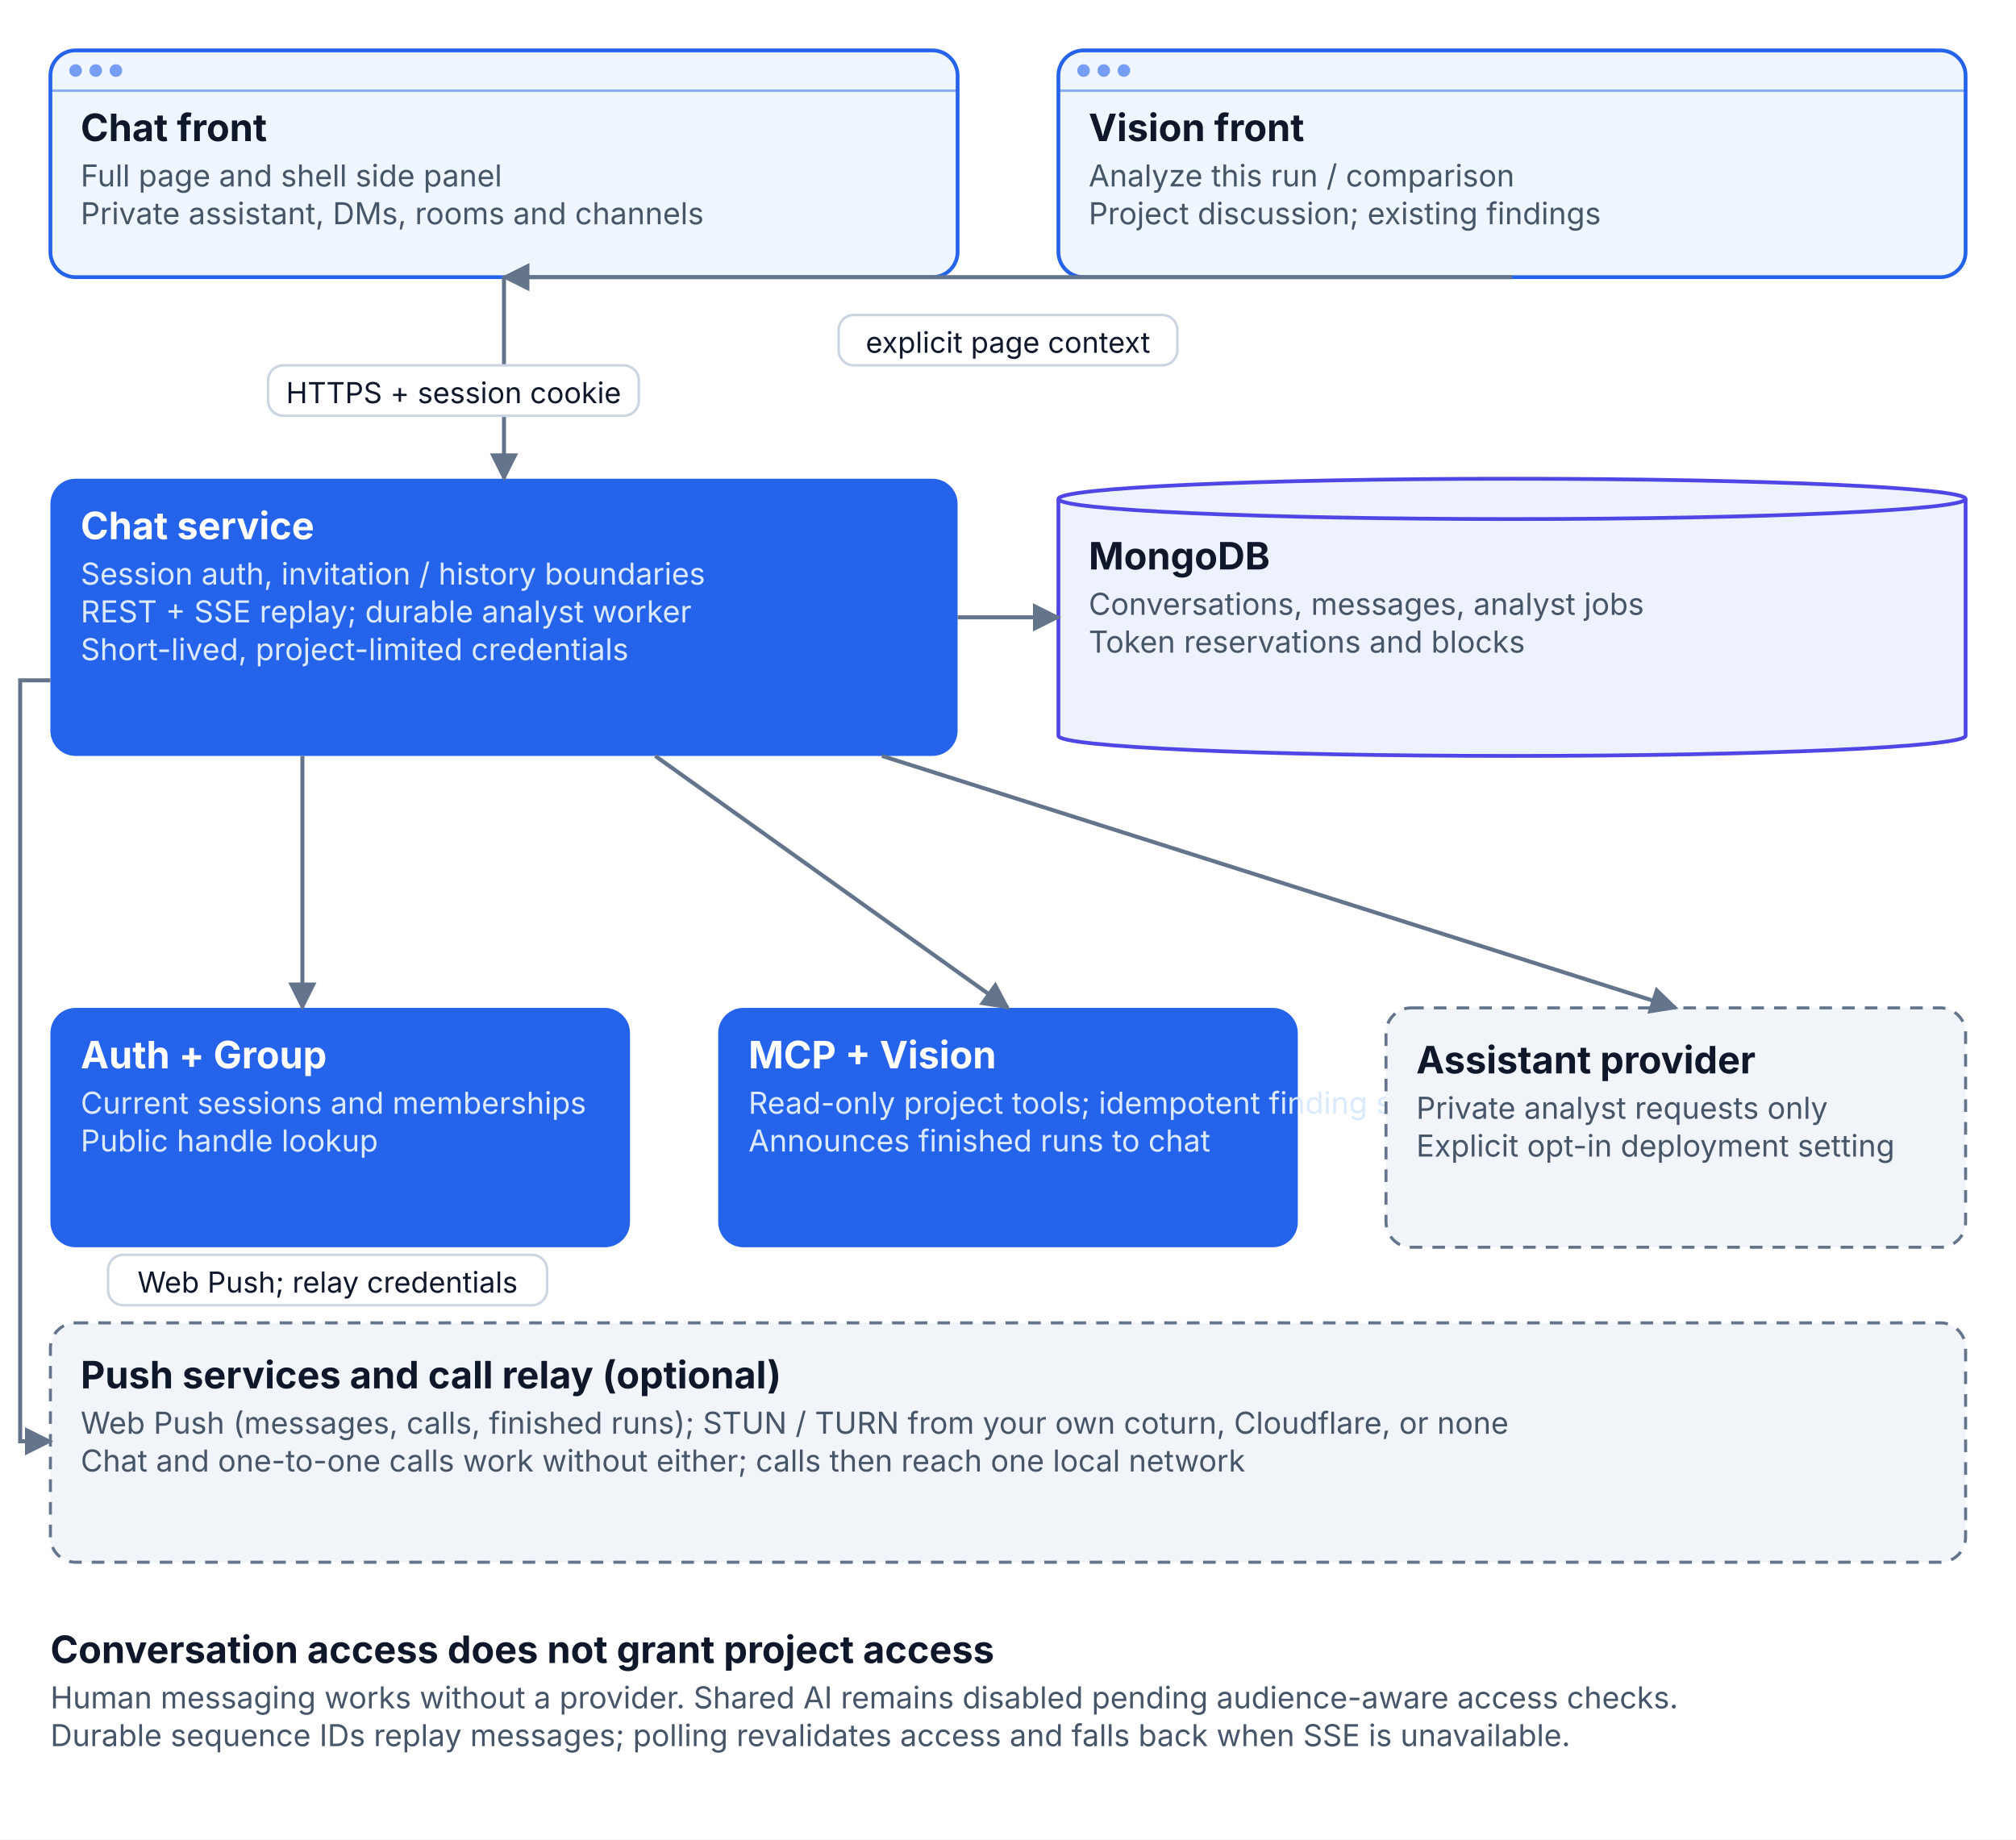
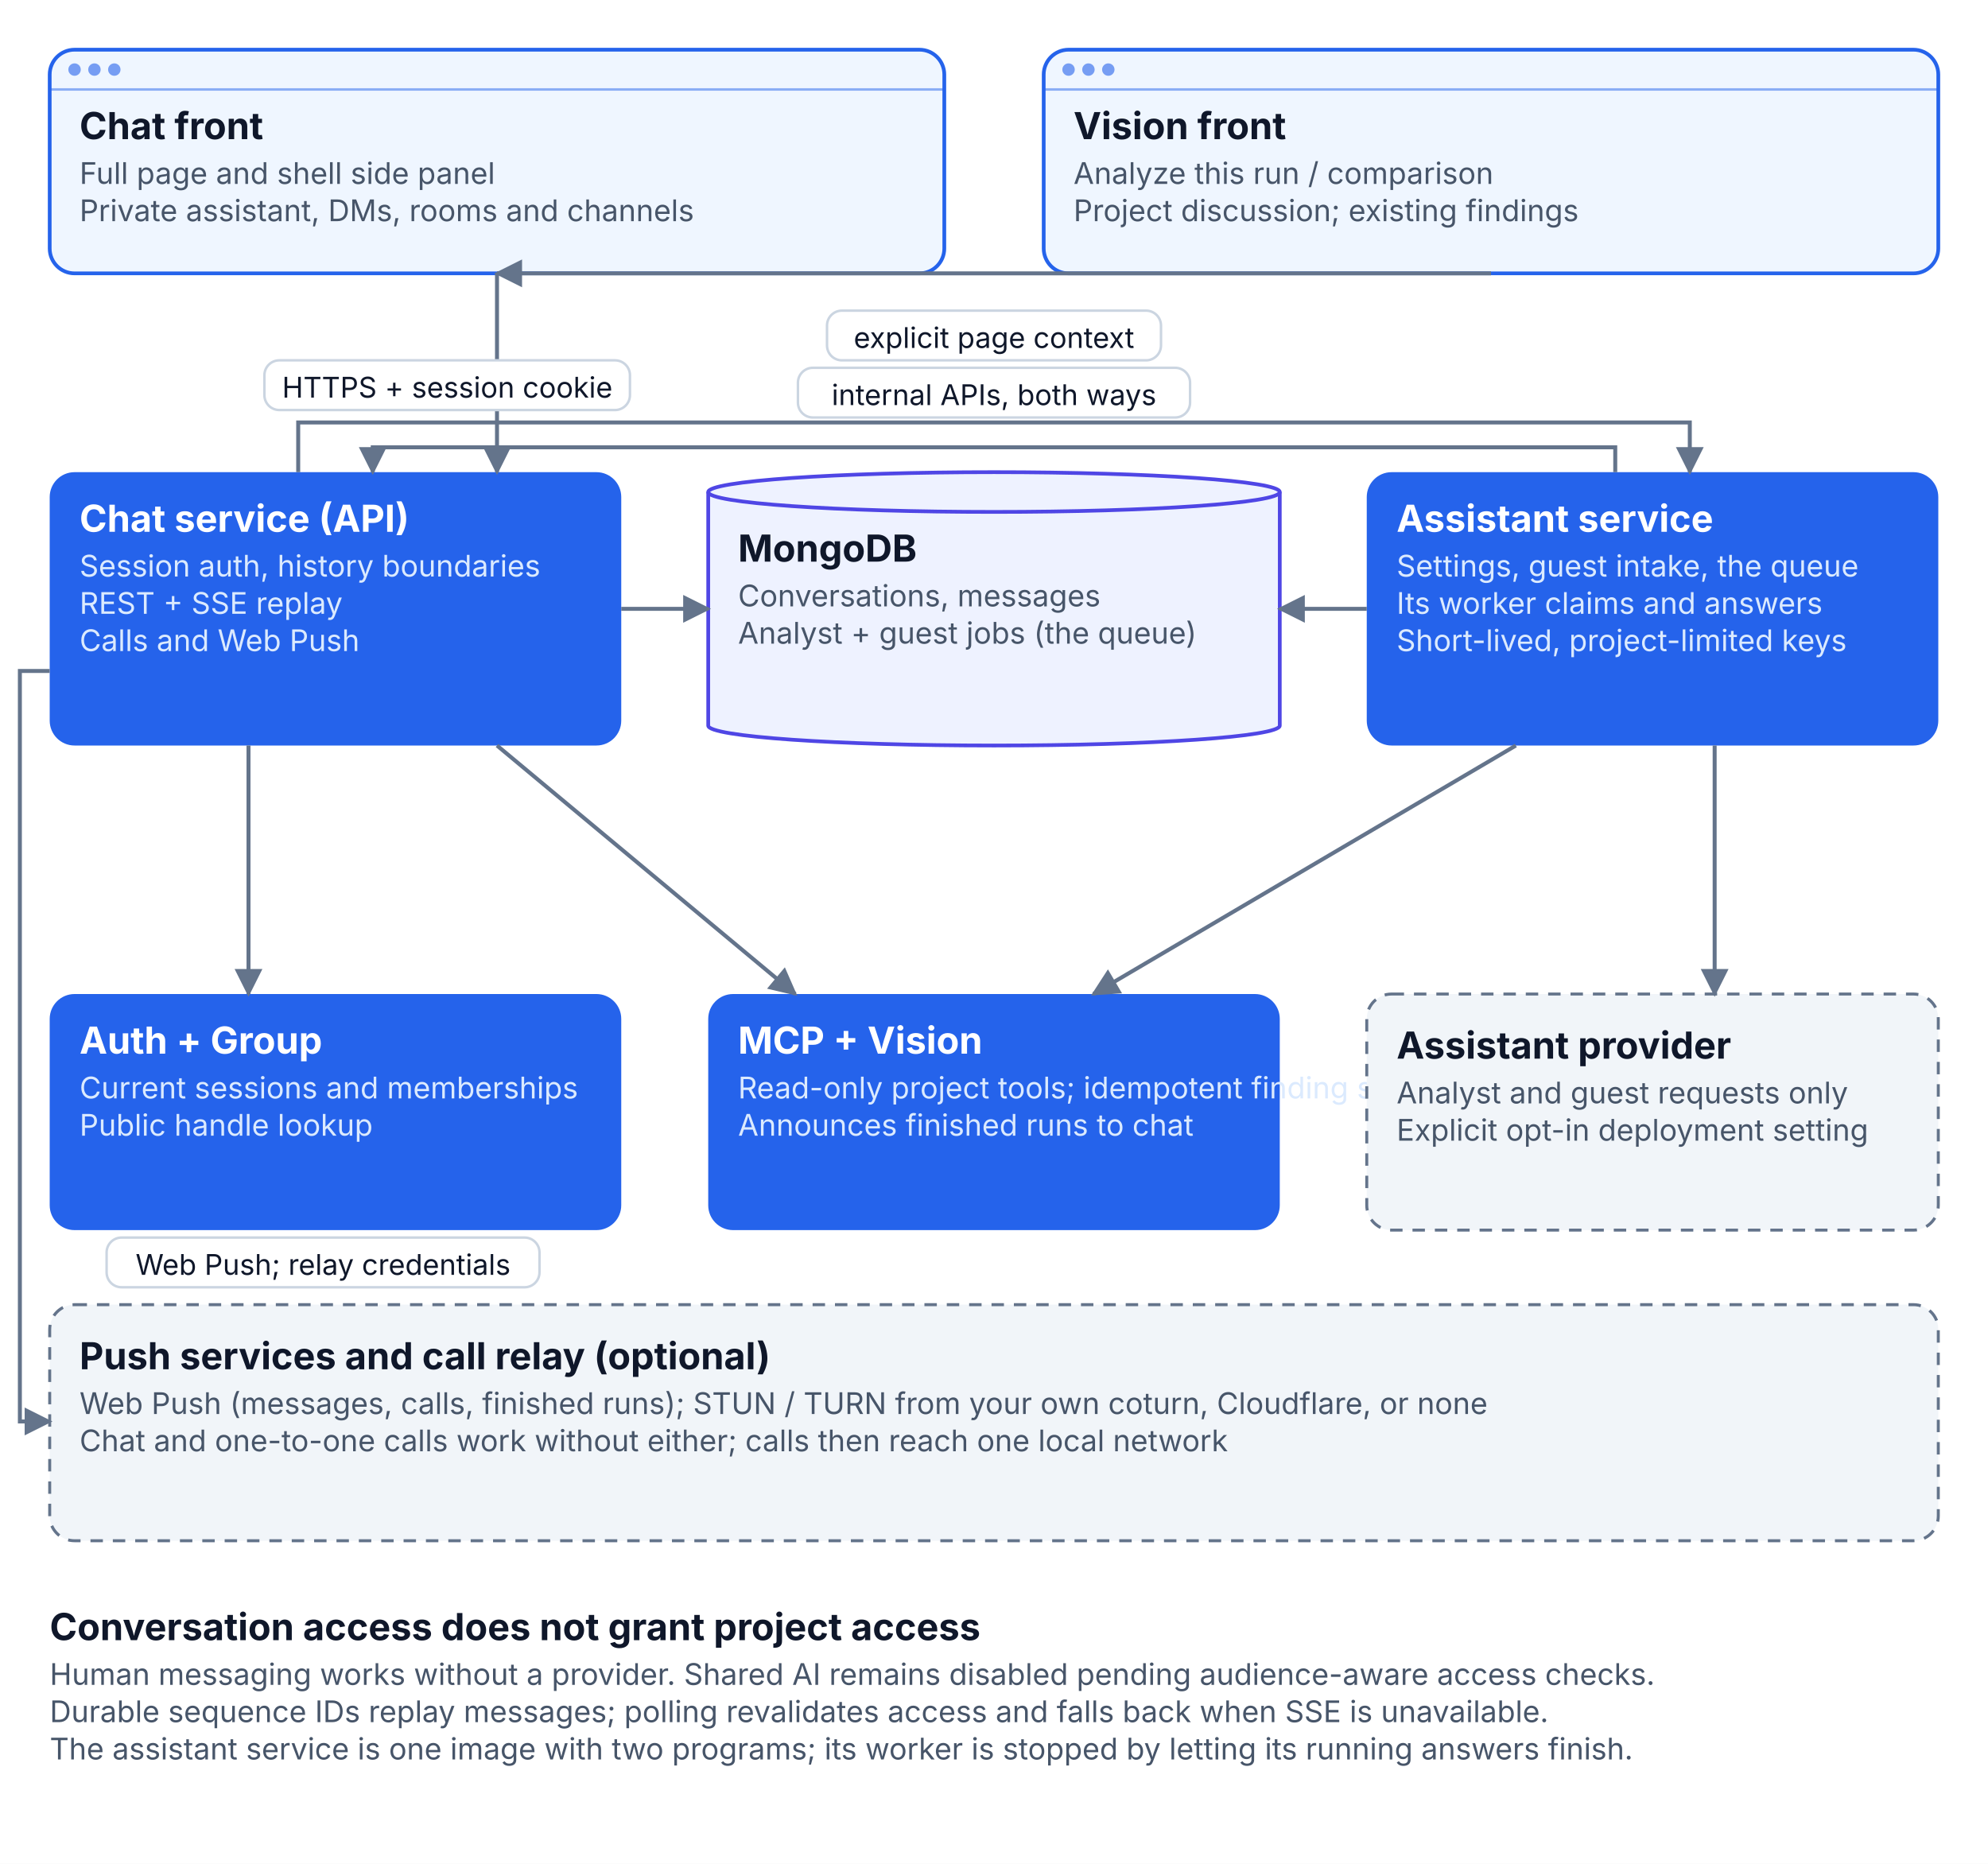
- <svg xmlns="http://www.w3.org/2000/svg" viewBox="0 0 800 730" width="800" height="730" font-family="Inter, 'Segoe UI', Roboto, 'Helvetica Neue', Arial, sans-serif" role="img" aria-labelledby="title desc">
+ <svg xmlns="http://www.w3.org/2000/svg" viewBox="0 0 800 750" width="800" height="750" font-family="Inter, 'Segoe UI', Roboto, 'Helvetica Neue', Arial, sans-serif" role="img" aria-labelledby="title desc">
  <defs>
    <marker id="arrow" viewBox="0 0 10 10" refX="9" refY="5" markerWidth="7" markerHeight="7" orient="auto-start-reverse">
      <path d="M0,0 L10,5 L0,10 z" fill="#64748b" />
    </marker>
    <marker id="arrow-brand" viewBox="0 0 10 10" refX="9" refY="5" markerWidth="7" markerHeight="7" orient="auto-start-reverse">
      <path d="M0,0 L10,5 L0,10 z" fill="#2563eb" />
    </marker>
  </defs>
-   <rect width="800" height="730" fill="#ffffff" />
+   <rect width="800" height="750" fill="#ffffff" />
  <g>
    <rect x="20" y="20" width="360" height="90" rx="10" fill="#eff6ff" stroke="#2563eb" stroke-width="1.5" />
    <path d="M20,36 h360" stroke="#2563eb" stroke-width="1" opacity="0.5" />
    <circle cx="30" cy="28" r="2.5" fill="#2563eb" opacity="0.6" />
    <circle cx="38" cy="28" r="2.5" fill="#2563eb" opacity="0.6" />
    <circle cx="46" cy="28" r="2.5" fill="#2563eb" opacity="0.6" />
    <text x="32" y="56" font-size="15" font-weight="700" fill="#0f172a" text-anchor="start">Chat front</text>
    <text x="32" y="74" font-size="12" fill="#475569" text-anchor="start">Full page and shell side panel</text>
    <text x="32" y="89" font-size="12" fill="#475569" text-anchor="start">Private assistant, DMs, rooms and channels</text>
  </g>
  <g>
    <rect x="420" y="20" width="360" height="90" rx="10" fill="#eff6ff" stroke="#2563eb" stroke-width="1.5" />
    <path d="M420,36 h360" stroke="#2563eb" stroke-width="1" opacity="0.5" />
    <circle cx="430" cy="28" r="2.5" fill="#2563eb" opacity="0.6" />
    <circle cx="438" cy="28" r="2.5" fill="#2563eb" opacity="0.6" />
    <circle cx="446" cy="28" r="2.5" fill="#2563eb" opacity="0.6" />
    <text x="432" y="56" font-size="15" font-weight="700" fill="#0f172a" text-anchor="start">Vision front</text>
    <text x="432" y="74" font-size="12" fill="#475569" text-anchor="start">Analyze this run / comparison</text>
    <text x="432" y="89" font-size="12" fill="#475569" text-anchor="start">Project discussion; existing findings</text>
  </g>
  <g>
    <path d="M600,110 L200,110" fill="none" stroke="#64748b" stroke-width="1.6" marker-end="url(#arrow)" />
    <rect x="332.8" y="125" width="134.4" height="20" rx="6" fill="#ffffff" stroke="#cbd5e1" />
    <text x="400.0" y="140" font-size="11.5" fill="#0f172a" text-anchor="middle">explicit page context</text>
  </g>
  <g>
-     <rect x="20" y="190" width="360" height="110" rx="10" fill="#2563eb" />
-     <text x="32" y="214" font-size="15" font-weight="700" fill="#ffffff" text-anchor="start">Chat service</text>
-     <text x="32" y="232" font-size="12" fill="#dbeafe" text-anchor="start">Session auth, invitation / history boundaries</text>
-     <text x="32" y="247" font-size="12" fill="#dbeafe" text-anchor="start">REST + SSE replay; durable analyst worker</text>
-     <text x="32" y="262" font-size="12" fill="#dbeafe" text-anchor="start">Short-lived, project-limited credentials</text>
+     <rect x="20" y="190" width="230" height="110" rx="10" fill="#2563eb" />
+     <text x="32" y="214" font-size="15" font-weight="700" fill="#ffffff" text-anchor="start">Chat service (API)</text>
+     <text x="32" y="232" font-size="12" fill="#dbeafe" text-anchor="start">Session auth, history boundaries</text>
+     <text x="32" y="247" font-size="12" fill="#dbeafe" text-anchor="start">REST + SSE replay</text>
+     <text x="32" y="262" font-size="12" fill="#dbeafe" text-anchor="start">Calls and Web Push</text>
  </g>
  <g>
-     <path d="M420,198 v94 a180,8 0 0 0 360,0 v-94" fill="#eef2ff" stroke="#4f46e5" stroke-width="1.5" />
-     <ellipse cx="600" cy="198" rx="180" ry="8" fill="#eef2ff" stroke="#4f46e5" stroke-width="1.5" />
-     <text x="432" y="226" font-size="15" font-weight="700" fill="#0f172a" text-anchor="start">MongoDB</text>
-     <text x="432" y="244" font-size="12" fill="#475569" text-anchor="start">Conversations, messages, analyst jobs</text>
-     <text x="432" y="259" font-size="12" fill="#475569" text-anchor="start">Token reservations and blocks</text>
+     <path d="M285,198 v94 a115,8 0 0 0 230,0 v-94" fill="#eef2ff" stroke="#4f46e5" stroke-width="1.5" />
+     <ellipse cx="400" cy="198" rx="115" ry="8" fill="#eef2ff" stroke="#4f46e5" stroke-width="1.5" />
+     <text x="297" y="226" font-size="15" font-weight="700" fill="#0f172a" text-anchor="start">MongoDB</text>
+     <text x="297" y="244" font-size="12" fill="#475569" text-anchor="start">Conversations, messages</text>
+     <text x="297" y="259" font-size="12" fill="#475569" text-anchor="start">Analyst + guest jobs (the queue)</text>
+   </g>
+   <g>
+     <rect x="550" y="190" width="230" height="110" rx="10" fill="#2563eb" />
+     <text x="562" y="214" font-size="15" font-weight="700" fill="#ffffff" text-anchor="start">Assistant service</text>
+     <text x="562" y="232" font-size="12" fill="#dbeafe" text-anchor="start">Settings, guest intake, the queue</text>
+     <text x="562" y="247" font-size="12" fill="#dbeafe" text-anchor="start">Its worker claims and answers</text>
+     <text x="562" y="262" font-size="12" fill="#dbeafe" text-anchor="start">Short-lived, project-limited keys</text>
  </g>
  <g>
    <path d="M200,110 L200,190" fill="none" stroke="#64748b" stroke-width="1.6" marker-end="url(#arrow)" />
    <rect x="106.4" y="145" width="147.1" height="20" rx="6" fill="#ffffff" stroke="#cbd5e1" />
    <text x="180.0" y="160" font-size="11.5" fill="#0f172a" text-anchor="middle">HTTPS + session cookie</text>
  </g>
  <g>
-     <path d="M380,245 L420,245" fill="none" stroke="#64748b" stroke-width="1.6" marker-end="url(#arrow)" />
+     <path d="M120,190 L120,170 L680,170 L680,190" fill="none" stroke="#64748b" stroke-width="1.6" marker-end="url(#arrow)" />
+     <rect x="321.1" y="148" width="157.8" height="20" rx="6" fill="#ffffff" stroke="#cbd5e1" />
+     <text x="400.0" y="163" font-size="11.5" fill="#0f172a" text-anchor="middle">internal APIs, both ways</text>
+   </g>
+   <g>
+     <path d="M650,190 L650,180 L150,180 L150,190" fill="none" stroke="#64748b" stroke-width="1.6" marker-end="url(#arrow)" />
+   </g>
+   <g>
+     <path d="M250,245 L285,245" fill="none" stroke="#64748b" stroke-width="1.6" marker-end="url(#arrow)" />
+   </g>
+   <g>
+     <path d="M550,245 L515,245" fill="none" stroke="#64748b" stroke-width="1.6" marker-end="url(#arrow)" />
  </g>
  <g>
    <rect x="20" y="400" width="230" height="95" rx="10" fill="#2563eb" />
    <text x="32" y="424" font-size="15" font-weight="700" fill="#ffffff" text-anchor="start">Auth + Group</text>
    <text x="32" y="442" font-size="12" fill="#dbeafe" text-anchor="start">Current sessions and memberships</text>
    <text x="32" y="457" font-size="12" fill="#dbeafe" text-anchor="start">Public handle lookup</text>
  </g>
  <g>
    <rect x="285" y="400" width="230" height="95" rx="10" fill="#2563eb" />
    <text x="297" y="424" font-size="15" font-weight="700" fill="#ffffff" text-anchor="start">MCP + Vision</text>
    <text x="297" y="442" font-size="12" fill="#dbeafe" text-anchor="start">Read-only project tools; idempotent finding saves</text>
    <text x="297" y="457" font-size="12" fill="#dbeafe" text-anchor="start">Announces finished runs to chat</text>
  </g>
  <g>
    <rect x="550" y="400" width="230" height="95" rx="10" fill="#f1f5f9" stroke="#64748b" stroke-width="1.2" stroke-dasharray="5 4" />
    <text x="562" y="426" font-size="15" font-weight="700" fill="#0f172a" text-anchor="start">Assistant provider</text>
-     <text x="562" y="444" font-size="12" fill="#475569" text-anchor="start">Private analyst requests only</text>
+     <text x="562" y="444" font-size="12" fill="#475569" text-anchor="start">Analyst and guest requests only</text>
    <text x="562" y="459" font-size="12" fill="#475569" text-anchor="start">Explicit opt-in deployment setting</text>
  </g>
  <g>
-     <path d="M120,300 L120,400" fill="none" stroke="#64748b" stroke-width="1.6" marker-end="url(#arrow)" />
+     <path d="M100,300 L100,400" fill="none" stroke="#64748b" stroke-width="1.6" marker-end="url(#arrow)" />
  </g>
  <g>
-     <path d="M260,300 L400,400" fill="none" stroke="#64748b" stroke-width="1.6" marker-end="url(#arrow)" />
+     <path d="M200,300 L320,400" fill="none" stroke="#64748b" stroke-width="1.6" marker-end="url(#arrow)" />
  </g>
  <g>
-     <path d="M350,300 L665,400" fill="none" stroke="#64748b" stroke-width="1.6" marker-end="url(#arrow)" />
+     <path d="M610,300 L440,400" fill="none" stroke="#64748b" stroke-width="1.6" marker-end="url(#arrow)" />
+   </g>
+   <g>
+     <path d="M690,300 L690,400" fill="none" stroke="#64748b" stroke-width="1.6" marker-end="url(#arrow)" />
  </g>
  <g>
    <rect x="20" y="525" width="760" height="95" rx="10" fill="#f1f5f9" stroke="#64748b" stroke-width="1.2" stroke-dasharray="5 4" />
    <text x="32" y="551" font-size="15" font-weight="700" fill="#0f172a" text-anchor="start">Push services and call relay (optional)</text>
    <text x="32" y="569" font-size="12" fill="#475569" text-anchor="start">Web Push (messages, calls, finished runs); STUN / TURN from your own coturn, Cloudflare, or none</text>
    <text x="32" y="584" font-size="12" fill="#475569" text-anchor="start">Chat and one-to-one calls work without either; calls then reach one local network</text>
  </g>
  <g>
    <path d="M20,270 L8,270 L8,572 L20,572" fill="none" stroke="#64748b" stroke-width="1.6" marker-end="url(#arrow)" />
    <rect x="42.9" y="498" width="174.2" height="20" rx="6" fill="#ffffff" stroke="#cbd5e1" />
    <text x="130.0" y="513" font-size="11.5" fill="#0f172a" text-anchor="middle">Web Push; relay credentials</text>
  </g>
  <text x="20" y="660" font-size="15" font-weight="700" fill="#0f172a" text-anchor="start">Conversation access does not grant project access</text>
  <text x="20" y="678" font-size="12" fill="#475569" text-anchor="start">Human messaging works without a provider. Shared AI remains disabled pending audience-aware access checks.</text>
  <text x="20" y="693" font-size="12" fill="#475569" text-anchor="start">Durable sequence IDs replay messages; polling revalidates access and falls back when SSE is unavailable.</text>
+   <text x="20" y="708" font-size="12" fill="#475569" text-anchor="start">The assistant service is one image with two programs; its worker is stopped by letting its running answers finish.</text>
</svg>
